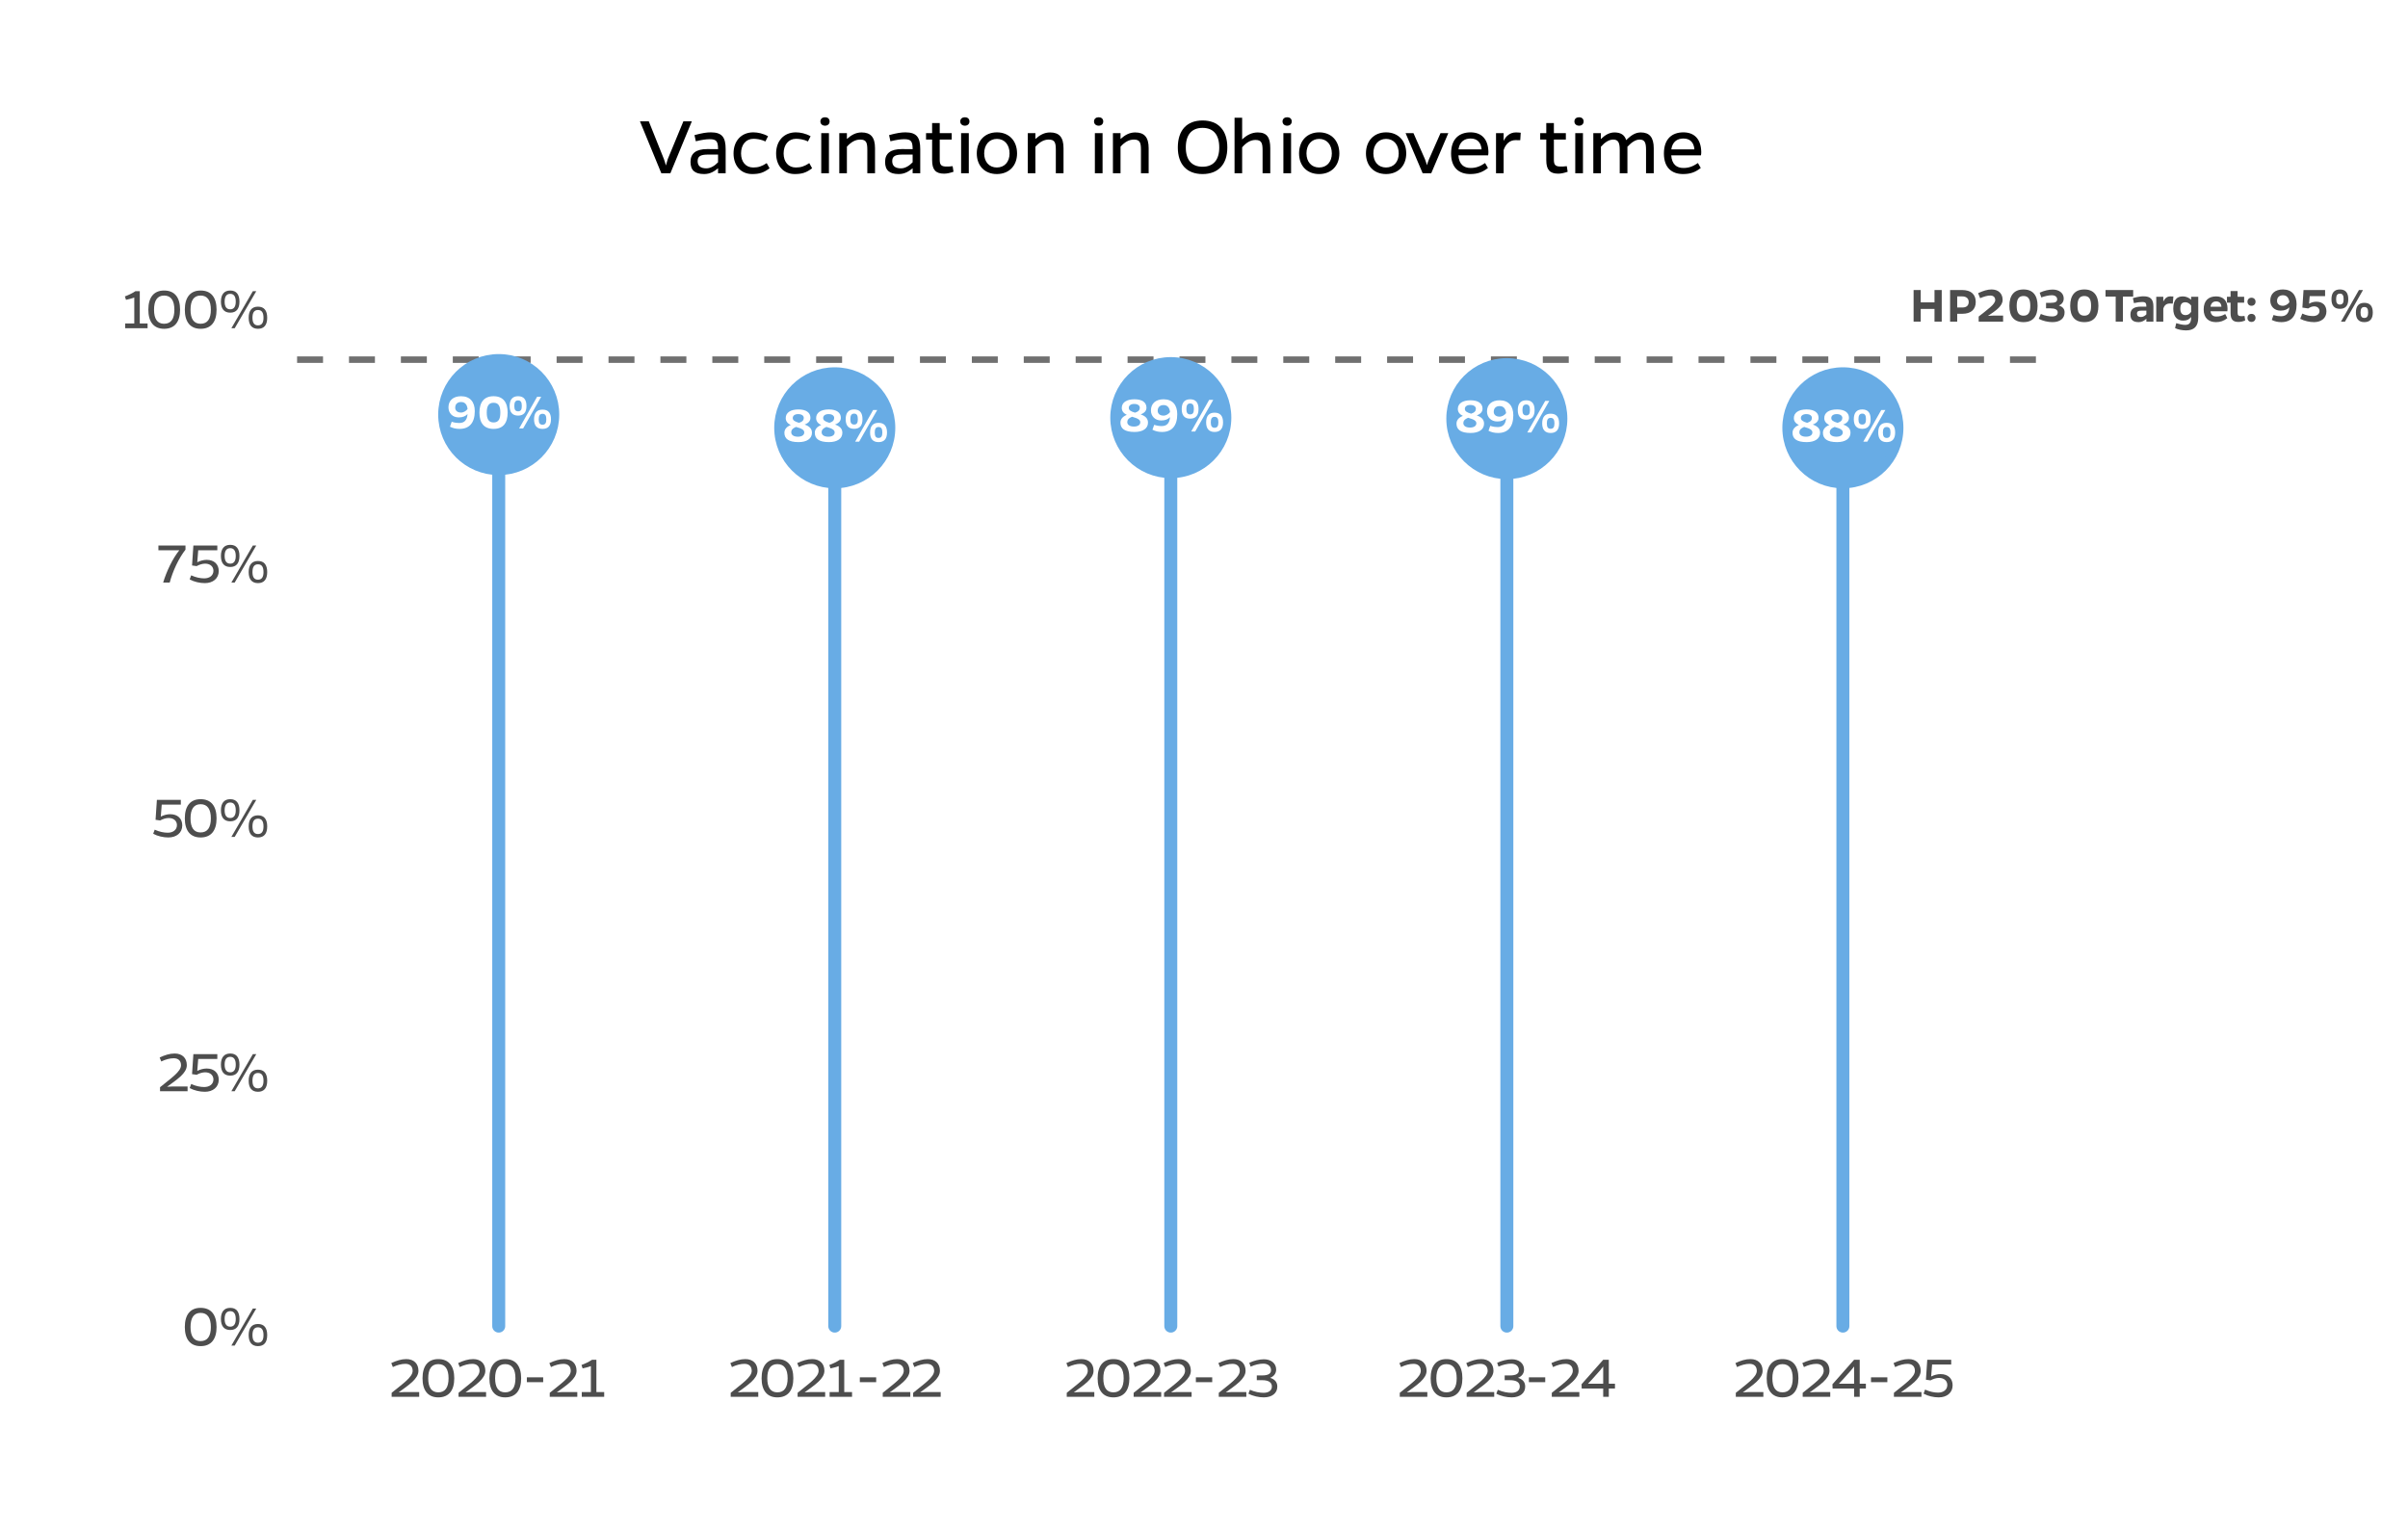
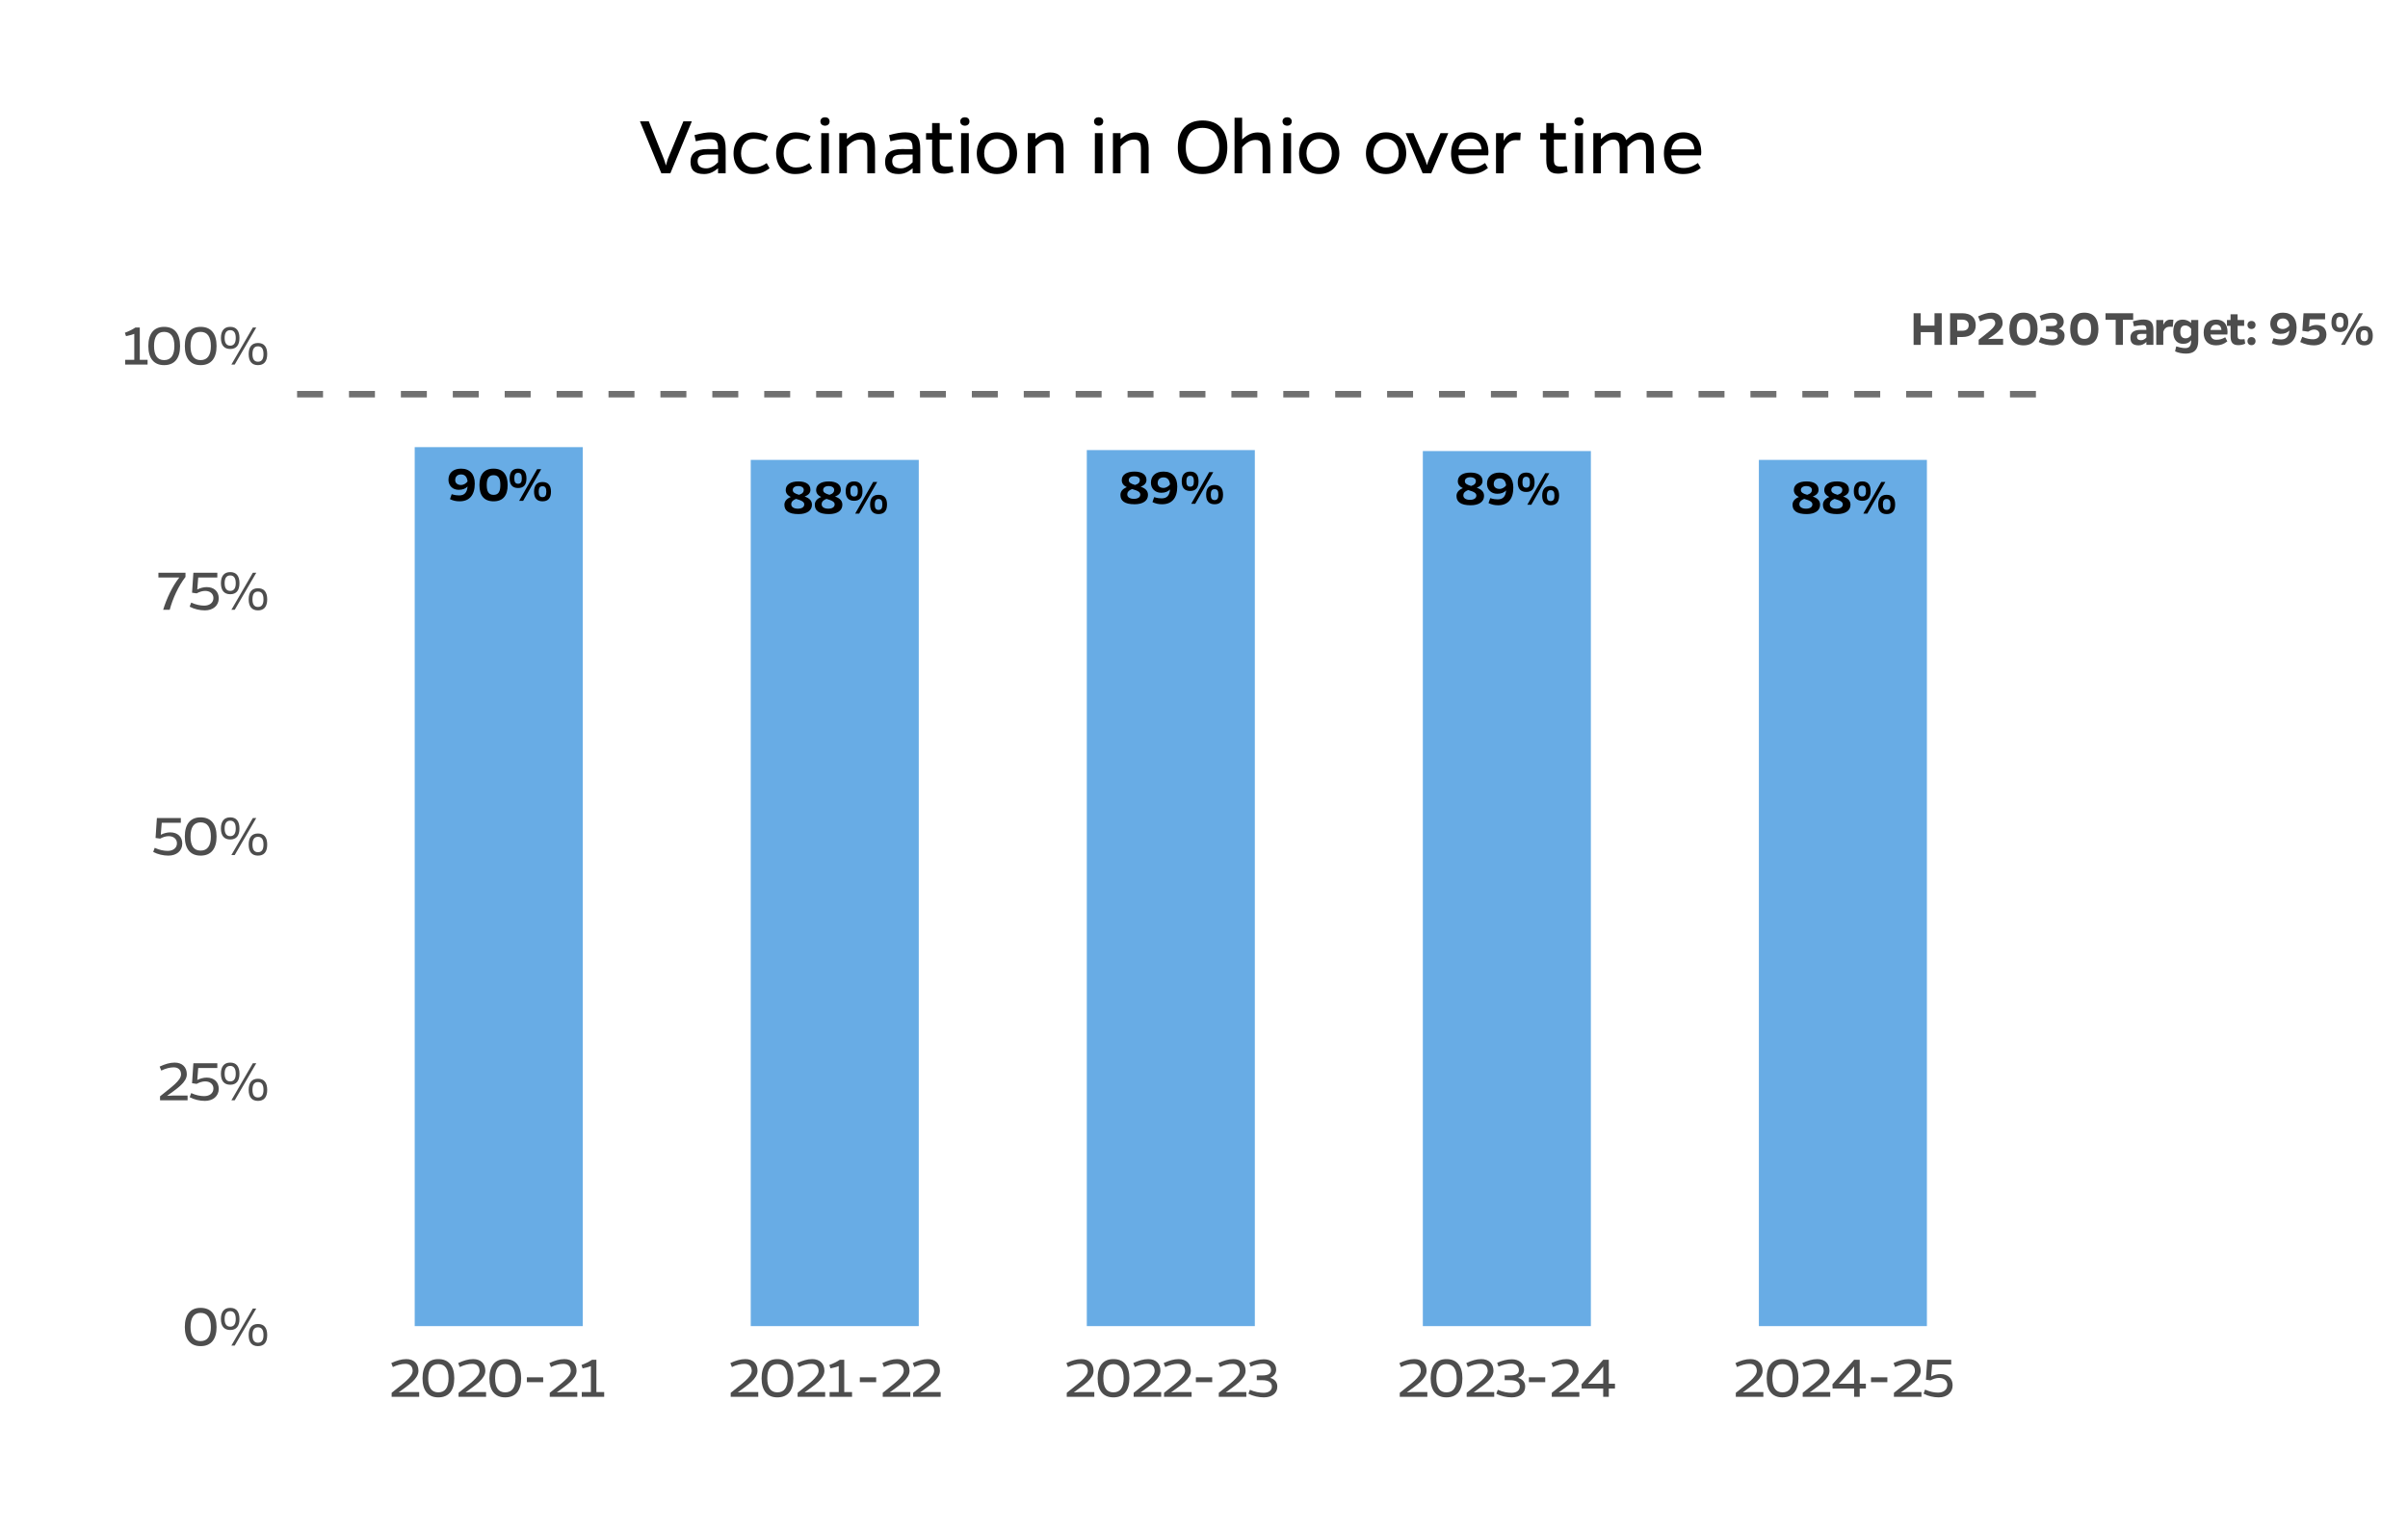
<svg xmlns="http://www.w3.org/2000/svg" xmlns:xlink="http://www.w3.org/1999/xlink" width="396" height="252" viewBox="0 0 396 252">
  <defs>
    <g>
      <g id="glyph-0-0">
        <path d="M 5.641 0 L 5.641 -5.203 L 0.812 -5.203 L 0.812 0 Z M 1.156 -4.859 L 5.297 -4.859 L 5.297 -0.344 L 1.156 -0.344 Z M 2.953 -2.016 L 3.234 -2.016 L 3.234 -2.375 C 3.75 -2.453 4.156 -2.734 4.156 -3.219 C 4.156 -3.703 3.797 -4 3.281 -4 C 3 -4 2.625 -3.906 2.281 -3.766 L 2.375 -3.531 C 2.672 -3.641 3.031 -3.719 3.281 -3.719 C 3.625 -3.719 3.844 -3.516 3.844 -3.219 C 3.844 -2.859 3.547 -2.641 2.906 -2.578 Z M 3.094 -1.531 C 2.953 -1.531 2.891 -1.453 2.891 -1.344 C 2.891 -1.219 2.953 -1.141 3.094 -1.141 C 3.203 -1.141 3.281 -1.219 3.281 -1.344 C 3.281 -1.453 3.203 -1.531 3.094 -1.531 Z M 3.094 -1.531 " />
      </g>
      <g id="glyph-0-1">
        <path d="M 0.484 -0.281 C 1 -0.031 1.469 0.078 2.062 0.078 C 3.656 0.078 4.562 -0.906 4.562 -2.844 C 4.562 -4.344 3.797 -5.297 2.312 -5.297 C 1.016 -5.297 0.234 -4.594 0.234 -3.469 C 0.234 -2.516 0.906 -1.812 1.922 -1.812 C 2.609 -1.812 3.031 -2.016 3.375 -2.359 C 3.297 -1.391 2.875 -0.891 2 -0.891 C 1.656 -0.891 1.328 -0.922 0.766 -1.094 Z M 2.297 -2.609 C 1.719 -2.609 1.344 -2.922 1.344 -3.406 C 1.344 -4.016 1.734 -4.344 2.312 -4.344 C 2.938 -4.344 3.297 -3.938 3.375 -3.188 C 3.141 -2.875 2.734 -2.609 2.297 -2.609 Z M 2.297 -2.609 " />
      </g>
      <g id="glyph-0-2">
        <path d="M 2.656 -5.297 C 1.094 -5.297 0.328 -4.312 0.328 -2.594 C 0.328 -0.875 1.094 0.078 2.656 0.078 C 4.203 0.078 4.969 -0.875 4.969 -2.594 C 4.969 -4.312 4.203 -5.297 2.656 -5.297 Z M 2.656 -0.984 C 1.844 -0.984 1.531 -1.547 1.531 -2.594 C 1.531 -3.672 1.844 -4.219 2.656 -4.219 C 3.469 -4.219 3.766 -3.672 3.766 -2.594 C 3.766 -1.547 3.469 -0.984 2.656 -0.984 Z M 2.656 -0.984 " />
      </g>
      <g id="glyph-0-3">
        <path d="M 1.688 -5.297 C 0.766 -5.297 0.297 -4.75 0.297 -3.688 C 0.297 -2.641 0.766 -2.109 1.688 -2.109 C 2.609 -2.109 3.062 -2.641 3.062 -3.688 C 3.062 -4.75 2.609 -5.297 1.688 -5.297 Z M 5.484 -5.203 L 4.812 -5.203 L 1.859 0 L 2.516 0 Z M 1.688 -2.812 C 1.234 -2.812 1.062 -3.109 1.062 -3.688 C 1.062 -4.297 1.234 -4.609 1.688 -4.609 C 2.141 -4.609 2.297 -4.297 2.297 -3.688 C 2.297 -3.109 2.141 -2.812 1.688 -2.812 Z M 5.703 -3.094 C 4.781 -3.094 4.312 -2.562 4.312 -1.5 C 4.312 -0.453 4.781 0.078 5.703 0.078 C 6.625 0.078 7.094 -0.453 7.094 -1.5 C 7.094 -2.562 6.625 -3.094 5.703 -3.094 Z M 5.703 -0.609 C 5.25 -0.609 5.078 -0.906 5.078 -1.5 C 5.078 -2.109 5.25 -2.406 5.703 -2.406 C 6.156 -2.406 6.328 -2.109 6.328 -1.5 C 6.328 -0.906 6.156 -0.609 5.703 -0.609 Z M 5.703 -0.609 " />
      </g>
      <g id="glyph-0-4">
        <path d="M 3.547 -2.812 C 4.203 -3.062 4.5 -3.422 4.5 -3.922 C 4.5 -4.766 3.812 -5.297 2.531 -5.297 C 1.219 -5.297 0.438 -4.766 0.438 -3.875 C 0.438 -3.328 0.766 -2.984 1.266 -2.734 C 0.484 -2.422 0.219 -1.938 0.219 -1.453 C 0.219 -0.484 0.906 0.078 2.547 0.078 C 3.891 0.078 4.75 -0.484 4.75 -1.453 C 4.75 -2.125 4.344 -2.531 3.547 -2.812 Z M 2.484 -4.531 C 3.047 -4.531 3.406 -4.281 3.406 -3.906 C 3.406 -3.562 3.219 -3.281 2.625 -3.094 C 1.875 -3.312 1.594 -3.516 1.594 -3.891 C 1.594 -4.281 1.938 -4.531 2.484 -4.531 Z M 2.438 -0.812 C 1.781 -0.812 1.344 -1.078 1.344 -1.547 C 1.344 -1.859 1.5 -2.172 2.141 -2.422 C 3.141 -2.141 3.484 -1.906 3.484 -1.516 C 3.484 -1.078 3.078 -0.812 2.438 -0.812 Z M 2.438 -0.812 " />
      </g>
      <g id="glyph-0-5">
        <path d="M 5.203 0 L 5.203 -5.203 L 4.016 -5.203 L 4.016 -3.172 L 1.75 -3.172 L 1.75 -5.203 L 0.578 -5.203 L 0.578 0 L 1.75 0 L 1.75 -2.094 L 4.016 -2.094 L 4.016 0 Z M 5.203 0 " />
      </g>
      <g id="glyph-0-6">
        <path d="M 0.578 -5.203 L 0.578 0 L 1.75 0 L 1.75 -1.297 L 2.609 -1.297 C 4 -1.297 4.797 -2 4.797 -3.234 C 4.797 -4.5 4 -5.203 2.562 -5.203 Z M 1.75 -2.328 L 1.75 -4.156 L 2.547 -4.156 C 3.234 -4.156 3.641 -3.828 3.641 -3.234 C 3.641 -2.656 3.266 -2.328 2.609 -2.328 Z M 1.75 -2.328 " />
      </g>
      <g id="glyph-0-7">
        <path d="M 4.297 0 L 4.297 -1 L 2.734 -1 C 2.469 -1 2.141 -0.969 1.812 -0.953 C 3.125 -1.828 4.219 -2.562 4.219 -3.578 C 4.219 -4.609 3.531 -5.297 2.406 -5.297 C 1.703 -5.297 1.047 -5.078 0.188 -4.688 L 0.516 -3.859 C 1.141 -4.125 1.703 -4.297 2.203 -4.297 C 2.688 -4.297 3 -4.031 3 -3.547 C 3 -2.859 1.75 -2.016 0.281 -0.844 L 0.281 0 Z M 4.297 0 " />
      </g>
      <g id="glyph-0-8">
        <path d="M 0.578 -3.984 C 1.172 -4.203 1.828 -4.344 2.297 -4.344 C 2.844 -4.344 3.188 -4.094 3.188 -3.656 C 3.188 -3.25 2.844 -3.094 2.094 -3.094 L 1.359 -3.094 L 1.359 -2.188 L 2.094 -2.188 C 2.859 -2.188 3.281 -1.969 3.281 -1.516 C 3.281 -1.094 2.938 -0.859 2.359 -0.859 C 1.891 -0.859 1.203 -0.953 0.5 -1.266 L 0.156 -0.469 C 0.875 -0.094 1.703 0.078 2.422 0.078 C 3.641 0.078 4.406 -0.516 4.406 -1.5 C 4.422 -2.094 4.094 -2.438 3.469 -2.672 C 3.922 -2.828 4.266 -3.234 4.266 -3.812 C 4.266 -4.688 3.516 -5.281 2.453 -5.281 C 1.797 -5.281 1.062 -5.109 0.312 -4.766 Z M 0.578 -3.984 " />
      </g>
      <g id="glyph-0-9">
</g>
      <g id="glyph-0-10">
        <path d="M 4.688 -4.125 L 4.688 -5.203 L 0.141 -5.203 L 0.141 -4.125 L 1.812 -4.125 L 1.812 0 L 3 0 L 3 -4.125 Z M 4.688 -4.125 " />
      </g>
      <g id="glyph-0-11">
        <path d="M 0.812 -3.047 C 1.406 -3.188 1.844 -3.234 2.172 -3.234 C 2.734 -3.234 2.859 -3.047 2.859 -2.469 L 1.969 -2.469 C 0.812 -2.469 0.234 -2.062 0.234 -1.188 C 0.234 -0.25 0.719 0.078 1.609 0.078 C 2.141 0.078 2.531 -0.172 2.859 -0.484 L 2.859 0 L 4.016 0 L 4.016 -2.469 C 4.016 -3.656 3.562 -4.172 2.391 -4.172 C 1.969 -4.172 1.531 -4.109 0.641 -3.875 Z M 2.859 -1.812 L 2.859 -1.203 C 2.625 -0.953 2.328 -0.766 1.969 -0.766 C 1.547 -0.766 1.312 -0.969 1.312 -1.328 C 1.312 -1.734 1.594 -1.812 2.109 -1.812 Z M 2.859 -1.812 " />
      </g>
      <g id="glyph-0-12">
        <path d="M 1.641 -4.094 L 0.484 -4.094 L 0.484 0 L 1.641 0 L 1.641 -2.141 C 1.828 -2.75 2.203 -2.984 2.719 -2.984 C 2.859 -2.984 3 -2.984 3.203 -2.969 L 3.297 -4.141 C 3.062 -4.156 2.922 -4.156 2.781 -4.156 C 2.281 -4.156 1.906 -3.844 1.641 -3.312 Z M 1.641 -4.094 " />
      </g>
      <g id="glyph-0-13">
        <path d="M 4.391 -4.094 L 3.219 -4.094 L 3.219 -3.609 C 2.828 -3.953 2.375 -4.156 1.844 -4.156 C 0.859 -4.156 0.281 -3.562 0.281 -2.125 C 0.281 -0.797 0.953 -0.172 1.891 -0.172 C 2.547 -0.172 2.859 -0.344 3.219 -0.766 L 3.219 -0.688 C 3.219 0.234 2.875 0.531 2.234 0.531 C 1.781 0.531 1.219 0.391 0.766 0.25 L 0.578 1.062 C 1.047 1.297 1.734 1.438 2.375 1.438 C 3.672 1.438 4.391 0.828 4.391 -0.688 Z M 3.219 -1.609 C 2.984 -1.297 2.734 -1.078 2.312 -1.078 C 1.812 -1.078 1.438 -1.344 1.438 -2.125 C 1.438 -2.922 1.734 -3.188 2.266 -3.188 C 2.641 -3.188 2.938 -3 3.219 -2.656 Z M 3.219 -1.609 " />
      </g>
      <g id="glyph-0-14">
        <path d="M 3.828 -1.25 C 3.312 -0.953 2.906 -0.844 2.359 -0.844 C 1.828 -0.844 1.5 -1.094 1.406 -1.703 L 4.172 -1.703 C 4.203 -1.906 4.203 -2.047 4.203 -2.188 C 4.188 -3.484 3.469 -4.156 2.328 -4.156 C 1.094 -4.156 0.281 -3.469 0.281 -2.016 C 0.281 -0.594 1.094 0.078 2.312 0.078 C 3.016 0.078 3.578 -0.109 4.172 -0.578 Z M 1.406 -2.453 C 1.5 -3.062 1.828 -3.328 2.328 -3.328 C 2.844 -3.328 3.156 -3.047 3.203 -2.453 Z M 1.406 -2.453 " />
      </g>
      <g id="glyph-0-15">
        <path d="M 3 -0.938 C 2.75 -0.906 2.625 -0.906 2.438 -0.906 C 2 -0.906 1.859 -1.062 1.859 -1.5 L 1.859 -3.125 L 2.938 -3.125 L 2.938 -4.094 L 1.859 -4.094 L 1.859 -5.031 L 0.703 -5.031 L 0.703 -4.094 L 0.109 -4.094 L 0.109 -3.125 L 0.703 -3.125 L 0.703 -1.438 C 0.703 -0.375 1.078 0.047 2 0.047 C 2.375 0.047 2.797 -0.047 3.109 -0.203 Z M 3 -0.938 " />
      </g>
      <g id="glyph-0-16">
        <path d="M 0.484 -3.281 C 0.484 -2.891 0.75 -2.609 1.141 -2.609 C 1.547 -2.609 1.812 -2.891 1.812 -3.281 C 1.812 -3.656 1.547 -3.938 1.141 -3.938 C 0.75 -3.938 0.484 -3.656 0.484 -3.281 Z M 0.484 -0.625 C 0.484 -0.234 0.75 0.047 1.141 0.047 C 1.547 0.047 1.812 -0.234 1.812 -0.625 C 1.812 -1 1.547 -1.281 1.141 -1.281 C 0.75 -1.281 0.484 -1 0.484 -0.625 Z M 0.484 -0.625 " />
      </g>
      <g id="glyph-0-17">
        <path d="M 1.719 -4.203 L 4.25 -4.203 L 4.25 -5.203 L 0.703 -5.203 L 0.516 -2.312 L 1.469 -2.172 C 1.797 -2.375 2.109 -2.516 2.438 -2.516 C 3 -2.516 3.328 -2.188 3.328 -1.734 C 3.328 -1.234 2.875 -0.922 2.281 -0.922 C 1.797 -0.922 1.203 -1 0.5 -1.328 L 0.156 -0.469 C 0.875 -0.094 1.719 0.078 2.438 0.078 C 3.578 0.078 4.469 -0.547 4.469 -1.688 C 4.469 -2.672 3.844 -3.281 2.812 -3.281 C 2.391 -3.281 1.953 -3.156 1.609 -2.953 Z M 1.719 -4.203 " />
      </g>
      <g id="glyph-1-0">
        <path d="M 6.594 0 L 6.594 -6.094 L 0.938 -6.094 L 0.938 0 Z M 1.344 -5.703 L 6.188 -5.703 L 6.188 -0.406 L 1.344 -0.406 Z M 3.438 -2.359 L 3.766 -2.359 L 3.766 -2.781 C 4.375 -2.875 4.859 -3.203 4.859 -3.781 C 4.859 -4.344 4.438 -4.688 3.812 -4.688 C 3.5 -4.688 3.047 -4.578 2.656 -4.422 L 2.766 -4.125 C 3.125 -4.266 3.547 -4.344 3.812 -4.344 C 4.219 -4.344 4.484 -4.125 4.484 -3.781 C 4.484 -3.344 4.125 -3.094 3.391 -3.016 Z M 3.594 -1.797 C 3.453 -1.797 3.375 -1.703 3.375 -1.562 C 3.375 -1.422 3.453 -1.328 3.594 -1.328 C 3.734 -1.328 3.812 -1.422 3.812 -1.562 C 3.812 -1.703 3.734 -1.797 3.594 -1.797 Z M 3.594 -1.797 " />
      </g>
      <g id="glyph-1-1">
        <path d="M 3.062 -6.203 C 1.359 -6.203 0.469 -5.062 0.469 -3.047 C 0.469 -1.047 1.359 0.094 3.062 0.094 C 4.797 0.094 5.688 -1.047 5.688 -3.047 C 5.688 -5.062 4.797 -6.203 3.062 -6.203 Z M 3.062 -0.734 C 1.938 -0.734 1.406 -1.547 1.406 -3.047 C 1.406 -4.547 1.938 -5.375 3.062 -5.375 C 4.203 -5.375 4.75 -4.547 4.75 -3.047 C 4.75 -1.547 4.203 -0.734 3.062 -0.734 Z M 3.062 -0.734 " />
      </g>
      <g id="glyph-1-2">
        <path d="M 1.938 -6.203 C 0.938 -6.203 0.406 -5.562 0.406 -4.375 C 0.406 -3.188 0.938 -2.562 1.938 -2.562 C 2.938 -2.562 3.453 -3.188 3.453 -4.375 C 3.453 -5.562 2.938 -6.203 1.938 -6.203 Z M 6.219 -6.094 L 5.656 -6.094 L 2.125 0 L 2.672 0 Z M 1.938 -3.109 C 1.312 -3.109 1.016 -3.562 1.016 -4.375 C 1.016 -5.203 1.312 -5.656 1.938 -5.656 C 2.547 -5.656 2.844 -5.203 2.844 -4.375 C 2.844 -3.562 2.547 -3.109 1.938 -3.109 Z M 6.5 -3.547 C 5.5 -3.547 4.969 -2.922 4.969 -1.719 C 4.969 -0.531 5.5 0.094 6.5 0.094 C 7.5 0.094 8.016 -0.531 8.016 -1.719 C 8.016 -2.922 7.5 -3.547 6.5 -3.547 Z M 6.5 -0.469 C 5.875 -0.469 5.594 -0.906 5.594 -1.719 C 5.594 -2.562 5.875 -3 6.5 -3 C 7.125 -3 7.406 -2.562 7.406 -1.719 C 7.406 -0.906 7.125 -0.469 6.5 -0.469 Z M 6.5 -0.469 " />
      </g>
      <g id="glyph-1-3">
        <path d="M 4.922 0 L 4.922 -0.781 L 2.5 -0.781 C 2.234 -0.781 1.891 -0.766 1.547 -0.734 C 3.25 -1.969 4.797 -2.969 4.797 -4.281 C 4.797 -5.453 4.047 -6.203 2.797 -6.203 C 1.984 -6.203 1.203 -5.953 0.328 -5.547 L 0.594 -4.891 C 1.297 -5.234 2.016 -5.422 2.641 -5.422 C 3.406 -5.422 3.844 -5 3.844 -4.266 C 3.844 -3.219 2.156 -2.109 0.391 -0.656 L 0.391 0 Z M 4.922 0 " />
      </g>
      <g id="glyph-1-4">
        <path d="M 1.672 -5.312 L 4.812 -5.312 L 4.812 -6.094 L 0.875 -6.094 L 0.656 -2.812 L 1.406 -2.703 C 1.875 -2.953 2.359 -3.109 2.812 -3.109 C 3.641 -3.109 4.172 -2.625 4.172 -1.938 C 4.172 -1.172 3.547 -0.688 2.656 -0.688 C 2.047 -0.688 1.297 -0.828 0.516 -1.188 L 0.266 -0.516 C 1.016 -0.109 1.953 0.094 2.766 0.094 C 4.078 0.094 5.047 -0.656 5.047 -1.891 C 5.047 -3.016 4.281 -3.734 3.062 -3.734 C 2.562 -3.734 2.016 -3.594 1.516 -3.344 Z M 1.672 -5.312 " />
      </g>
      <g id="glyph-1-5">
        <path d="M 4.578 -6.094 L 0.125 -6.094 L 0.125 -5.312 L 3.562 -5.312 C 2.438 -3.922 1.453 -1.812 0.906 0 L 1.984 0 C 2.469 -1.844 3.453 -3.984 4.578 -5.406 Z M 4.578 -6.094 " />
      </g>
      <g id="glyph-1-6">
        <path d="M 4.344 0 L 4.344 -0.781 L 3.062 -0.781 L 3.062 -6.094 L 2.344 -6.094 C 1.812 -5.734 1.172 -5.438 0.609 -5.234 L 0.797 -4.672 C 1.219 -4.75 1.703 -4.891 2.156 -5.047 L 2.156 -0.781 L 0.656 -0.781 L 0.656 0 Z M 4.344 0 " />
      </g>
      <g id="glyph-1-7">
        <path d="M 3.312 -3.203 L 0.625 -3.203 L 0.625 -2.406 L 3.312 -2.406 Z M 3.312 -3.203 " />
      </g>
      <g id="glyph-1-8">
        <path d="M 0.625 -4.969 C 1.312 -5.266 2.094 -5.453 2.703 -5.453 C 3.484 -5.453 3.984 -5.031 3.984 -4.375 C 3.984 -3.781 3.484 -3.516 2.516 -3.516 L 1.641 -3.516 L 1.641 -2.734 L 2.516 -2.734 C 3.531 -2.734 4.125 -2.406 4.125 -1.688 C 4.125 -1.047 3.594 -0.656 2.766 -0.656 C 2.141 -0.656 1.297 -0.797 0.516 -1.156 L 0.266 -0.516 C 1.016 -0.109 1.984 0.094 2.797 0.094 C 4.141 0.094 5.016 -0.594 5.016 -1.672 C 5.016 -2.438 4.594 -2.875 3.828 -3.125 C 4.406 -3.328 4.828 -3.812 4.828 -4.484 C 4.828 -5.5 4 -6.172 2.812 -6.172 C 2.062 -6.172 1.188 -5.953 0.406 -5.594 Z M 0.625 -4.969 " />
      </g>
      <g id="glyph-1-9">
        <path d="M 4.766 0 L 4.766 -1.359 L 5.781 -1.359 L 5.781 -2.156 L 4.766 -2.156 L 4.766 -6.094 L 3.844 -6.094 L 0.281 -2.062 L 0.312 -1.359 L 3.844 -1.359 L 3.844 0 Z M 3.844 -2.156 L 1.344 -2.156 C 1.484 -2.281 1.703 -2.516 1.938 -2.781 L 3.344 -4.359 C 3.516 -4.562 3.703 -4.797 3.844 -4.984 Z M 3.844 -2.156 " />
      </g>
      <g id="glyph-2-0">
        <path d="M 9.219 0 L 9.219 -8.547 L 1.312 -8.547 L 1.312 0 Z M 1.875 -7.984 L 8.672 -7.984 L 8.672 -0.562 L 1.875 -0.562 Z M 4.812 -3.297 L 5.281 -3.297 L 5.281 -3.891 C 6.125 -4.016 6.797 -4.5 6.797 -5.297 C 6.797 -6.078 6.203 -6.547 5.344 -6.547 C 4.906 -6.547 4.266 -6.406 3.703 -6.188 L 3.859 -5.781 C 4.375 -5.969 4.953 -6.094 5.344 -6.094 C 5.906 -6.094 6.266 -5.766 6.266 -5.297 C 6.266 -4.688 5.781 -4.344 4.75 -4.234 Z M 5.047 -2.5 C 4.828 -2.5 4.719 -2.375 4.719 -2.203 C 4.719 -1.984 4.828 -1.859 5.047 -1.859 C 5.219 -1.859 5.344 -1.984 5.344 -2.203 C 5.344 -2.375 5.219 -2.5 5.047 -2.5 Z M 5.047 -2.5 " />
      </g>
      <g id="glyph-2-1">
        <path d="M 5.203 0 L 8.734 -8.547 L 7.344 -8.547 L 4.781 -2.344 C 4.672 -2 4.562 -1.641 4.469 -1.281 C 4.375 -1.641 4.266 -2 4.141 -2.344 L 1.656 -8.547 L 0.203 -8.547 L 3.719 0 Z M 5.203 0 " />
      </g>
      <g id="glyph-2-2">
        <path d="M 1.391 -5.266 C 2.359 -5.5 3.078 -5.609 3.656 -5.609 C 4.781 -5.609 5.047 -5.266 5.047 -3.969 C 4.422 -3.984 4.047 -3.984 3.281 -3.984 C 1.422 -3.984 0.516 -3.281 0.516 -1.875 C 0.516 -0.453 1.281 0.125 2.766 0.125 C 3.781 0.125 4.453 -0.344 5.047 -0.828 L 5.047 0 L 6.297 0 L 6.297 -3.969 C 6.297 -5.906 5.719 -6.734 3.859 -6.734 C 3.156 -6.734 2.453 -6.625 1.172 -6.281 Z M 5.047 -3.078 L 5.047 -1.812 C 4.531 -1.266 3.844 -0.812 3.125 -0.812 C 2.172 -0.812 1.688 -1.219 1.688 -2 C 1.688 -2.859 2.25 -3.078 3.438 -3.078 Z M 5.047 -3.078 " />
      </g>
      <g id="glyph-2-3">
        <path d="M 6.047 -1.672 C 5.219 -1.125 4.641 -0.953 3.828 -0.953 C 2.625 -0.953 1.828 -1.859 1.828 -3.266 C 1.828 -4.703 2.641 -5.672 3.859 -5.672 C 4.344 -5.672 5.109 -5.594 5.828 -5.234 L 6.266 -6.094 C 5.469 -6.547 4.578 -6.734 3.844 -6.734 C 1.891 -6.734 0.594 -5.344 0.594 -3.266 C 0.594 -1.234 1.812 0.125 3.656 0.125 C 4.844 0.125 5.547 -0.094 6.516 -0.828 Z M 6.047 -1.672 " />
      </g>
      <g id="glyph-2-4">
        <path d="M 0.875 -8.531 C 0.875 -8.078 1.234 -7.828 1.641 -7.828 C 2.047 -7.828 2.391 -8.078 2.391 -8.531 C 2.391 -8.984 2.047 -9.219 1.641 -9.219 C 1.234 -9.219 0.875 -8.984 0.875 -8.531 Z M 2.281 0 L 2.281 -6.609 L 1.016 -6.609 L 1.016 0 Z M 2.281 0 " />
      </g>
      <g id="glyph-2-5">
        <path d="M 2.234 -6.609 L 0.984 -6.609 L 0.984 0 L 2.234 0 L 2.234 -4.375 C 2.891 -5.109 3.609 -5.547 4.422 -5.547 C 5.438 -5.547 5.594 -5.031 5.594 -3.828 L 5.594 0 L 6.859 0 L 6.859 -4.125 C 6.859 -5.922 6.156 -6.719 4.656 -6.719 C 3.688 -6.719 2.969 -6.297 2.234 -5.641 Z M 2.234 -6.609 " />
      </g>
      <g id="glyph-2-6">
        <path d="M 4.625 -1.172 C 4.125 -1.109 3.906 -1.109 3.641 -1.109 C 2.844 -1.109 2.5 -1.297 2.5 -2.203 L 2.5 -5.547 L 4.469 -5.547 L 4.469 -6.609 L 2.5 -6.609 L 2.5 -8.266 L 1.25 -8.266 L 1.25 -6.609 L 0.25 -6.609 L 0.25 -5.547 L 1.25 -5.547 L 1.25 -2.156 C 1.25 -0.609 1.812 0.062 3.219 0.062 C 3.672 0.062 4.172 -0.047 4.766 -0.25 Z M 4.625 -1.172 " />
      </g>
      <g id="glyph-2-7">
        <path d="M 3.906 -6.734 C 1.922 -6.734 0.594 -5.344 0.594 -3.266 C 0.594 -1.234 1.906 0.125 3.891 0.125 C 5.891 0.125 7.219 -1.234 7.219 -3.266 C 7.219 -5.344 5.891 -6.734 3.906 -6.734 Z M 3.891 -0.953 C 2.641 -0.953 1.812 -1.875 1.812 -3.266 C 1.812 -4.703 2.656 -5.656 3.906 -5.656 C 5.156 -5.656 5.984 -4.703 5.984 -3.266 C 5.984 -1.875 5.156 -0.953 3.891 -0.953 Z M 3.891 -0.953 " />
      </g>
      <g id="glyph-2-8">
</g>
      <g id="glyph-2-9">
        <path d="M 4.719 -8.688 C 2.156 -8.688 0.656 -7.094 0.656 -4.25 C 0.656 -1.453 2.156 0.125 4.719 0.125 C 7.297 0.125 8.797 -1.453 8.797 -4.25 C 8.797 -7.094 7.297 -8.688 4.719 -8.688 Z M 4.719 -1.078 C 2.969 -1.078 1.969 -2.172 1.969 -4.25 C 1.969 -6.375 2.969 -7.469 4.719 -7.469 C 6.484 -7.469 7.469 -6.375 7.469 -4.25 C 7.469 -2.172 6.484 -1.078 4.719 -1.078 Z M 4.719 -1.078 " />
      </g>
      <g id="glyph-2-10">
        <path d="M 2.234 -9.141 L 0.984 -9.141 L 0.984 0 L 2.234 0 L 2.234 -4.266 C 2.891 -5.031 3.609 -5.484 4.422 -5.484 C 5.438 -5.484 5.594 -4.953 5.594 -3.75 L 5.594 0 L 6.859 0 L 6.859 -4.125 C 6.859 -5.922 6.297 -6.719 4.797 -6.719 C 3.812 -6.719 2.984 -6.281 2.234 -5.562 Z M 2.234 -9.141 " />
      </g>
      <g id="glyph-2-11">
        <path d="M 4.328 0 L 7.141 -6.609 L 5.859 -6.609 L 3.984 -2.359 C 3.844 -2.031 3.719 -1.672 3.625 -1.328 C 3.516 -1.672 3.422 -2.031 3.281 -2.359 L 1.406 -6.609 L 0.109 -6.609 L 2.922 0 Z M 4.328 0 " />
      </g>
      <g id="glyph-2-12">
        <path d="M 6.188 -1.688 C 5.344 -1.109 4.672 -0.875 3.797 -0.875 C 2.703 -0.875 1.906 -1.453 1.797 -2.953 L 6.688 -2.953 C 6.734 -3.203 6.734 -3.344 6.734 -3.531 C 6.688 -5.594 5.625 -6.734 3.797 -6.734 C 1.953 -6.734 0.594 -5.688 0.594 -3.25 C 0.594 -0.875 1.938 0.125 3.734 0.125 C 4.922 0.125 5.734 -0.156 6.656 -0.875 Z M 1.812 -3.938 C 2 -5.203 2.797 -5.719 3.797 -5.719 C 4.875 -5.719 5.516 -5.094 5.609 -3.938 Z M 1.812 -3.938 " />
      </g>
      <g id="glyph-2-13">
        <path d="M 2.234 -6.609 L 0.984 -6.609 L 0.984 0 L 2.234 0 L 2.234 -3.812 C 2.578 -4.859 3.281 -5.453 4.172 -5.453 C 4.406 -5.453 4.641 -5.453 4.969 -5.438 L 5.047 -6.672 C 4.672 -6.719 4.453 -6.719 4.219 -6.719 C 3.328 -6.719 2.594 -6.141 2.234 -5.312 Z M 2.234 -6.609 " />
      </g>
      <g id="glyph-2-14">
        <path d="M 2.234 -6.609 L 0.984 -6.609 L 0.984 0 L 2.234 0 L 2.234 -4.375 C 2.891 -5.109 3.578 -5.547 4.25 -5.547 C 5.109 -5.547 5.328 -5 5.328 -3.828 L 5.328 0 L 6.594 0 L 6.594 -4.375 C 7.344 -5.172 8 -5.547 8.609 -5.547 C 9.469 -5.547 9.656 -5 9.656 -3.828 L 9.656 0 L 10.922 0 L 10.922 -4.125 C 10.922 -5.906 10.219 -6.719 8.812 -6.719 C 7.984 -6.719 7.297 -6.359 6.391 -5.453 C 6.125 -6.344 5.453 -6.719 4.469 -6.719 C 3.594 -6.719 2.906 -6.281 2.219 -5.625 Z M 2.234 -6.609 " />
      </g>
    </g>
  </defs>
  <rect x="-39.6" y="-25.2" width="475.2" height="302.4" fill="rgb(100%, 100%, 100%)" fill-opacity="1" />
-   <path fill="none" stroke-width="1.067" stroke-linecap="butt" stroke-linejoin="round" stroke="rgb(30.196%, 30.196%, 30.196%)" stroke-opacity="0.8" stroke-dasharray="4.268 4.268" stroke-miterlimit="10" d="M 48.855 59.16 L 336.223 59.16 " />
-   <path fill="none" stroke-width="2.134" stroke-linecap="round" stroke-linejoin="round" stroke="rgb(40.784%, 67.451%, 89.804%)" stroke-opacity="1" stroke-miterlimit="10" d="M 82.016 218.145 L 82.016 68.195 " />
-   <path fill="none" stroke-width="2.134" stroke-linecap="round" stroke-linejoin="round" stroke="rgb(40.784%, 67.451%, 89.804%)" stroke-opacity="1" stroke-miterlimit="10" d="M 137.277 218.145 L 137.277 70.371 " />
-   <path fill="none" stroke-width="2.134" stroke-linecap="round" stroke-linejoin="round" stroke="rgb(40.784%, 67.451%, 89.804%)" stroke-opacity="1" stroke-miterlimit="10" d="M 192.539 218.145 L 192.539 68.699 " />
-   <path fill="none" stroke-width="2.134" stroke-linecap="round" stroke-linejoin="round" stroke="rgb(40.784%, 67.451%, 89.804%)" stroke-opacity="1" stroke-miterlimit="10" d="M 247.805 218.145 L 247.805 68.867 " />
-   <path fill="none" stroke-width="2.134" stroke-linecap="round" stroke-linejoin="round" stroke="rgb(40.784%, 67.451%, 89.804%)" stroke-opacity="1" stroke-miterlimit="10" d="M 303.066 218.145 L 303.066 70.371 " />
-   <path fill-rule="nonzero" fill="rgb(40.784%, 67.451%, 89.804%)" fill-opacity="1" stroke-width="1.417" stroke-linecap="round" stroke-linejoin="round" stroke="rgb(40.784%, 67.451%, 89.804%)" stroke-opacity="1" stroke-miterlimit="10" d="M 91.258 68.195 C 91.258 73.305 87.121 77.441 82.016 77.441 C 76.91 77.441 72.77 73.305 72.77 68.195 C 72.77 63.09 76.91 58.953 82.016 58.953 C 87.121 58.953 91.258 63.09 91.258 68.195 " />
-   <path fill-rule="nonzero" fill="rgb(40.784%, 67.451%, 89.804%)" fill-opacity="1" stroke-width="1.417" stroke-linecap="round" stroke-linejoin="round" stroke="rgb(40.784%, 67.451%, 89.804%)" stroke-opacity="1" stroke-miterlimit="10" d="M 146.523 70.371 C 146.523 75.477 142.383 79.617 137.277 79.617 C 132.172 79.617 128.031 75.477 128.031 70.371 C 128.031 65.266 132.172 61.129 137.277 61.129 C 142.383 61.129 146.523 65.266 146.523 70.371 " />
-   <path fill-rule="nonzero" fill="rgb(40.784%, 67.451%, 89.804%)" fill-opacity="1" stroke-width="1.417" stroke-linecap="round" stroke-linejoin="round" stroke="rgb(40.784%, 67.451%, 89.804%)" stroke-opacity="1" stroke-miterlimit="10" d="M 201.785 68.699 C 201.785 73.805 197.645 77.945 192.539 77.945 C 187.434 77.945 183.297 73.805 183.297 68.699 C 183.297 63.594 187.434 59.453 192.539 59.453 C 197.645 59.453 201.785 63.594 201.785 68.699 " />
-   <path fill-rule="nonzero" fill="rgb(40.784%, 67.451%, 89.804%)" fill-opacity="1" stroke-width="1.417" stroke-linecap="round" stroke-linejoin="round" stroke="rgb(40.784%, 67.451%, 89.804%)" stroke-opacity="1" stroke-miterlimit="10" d="M 257.047 68.867 C 257.047 73.973 252.91 78.109 247.805 78.109 C 242.699 78.109 238.559 73.973 238.559 68.867 C 238.559 63.762 242.699 59.621 247.805 59.621 C 252.91 59.621 257.047 63.762 257.047 68.867 " />
-   <path fill-rule="nonzero" fill="rgb(40.784%, 67.451%, 89.804%)" fill-opacity="1" stroke-width="1.417" stroke-linecap="round" stroke-linejoin="round" stroke="rgb(40.784%, 67.451%, 89.804%)" stroke-opacity="1" stroke-miterlimit="10" d="M 312.312 70.371 C 312.312 75.477 308.172 79.617 303.066 79.617 C 297.961 79.617 293.82 75.477 293.82 70.371 C 293.82 65.266 297.961 61.129 303.066 61.129 C 308.172 61.129 312.312 65.266 312.312 70.371 " />
-   <g fill="rgb(100%, 100%, 100%)" fill-opacity="1">
-     <use xlink:href="#glyph-0-1" x="73.516" y="70.475" />
-     <use xlink:href="#glyph-0-2" x="78.516" y="70.475" />
-     <use xlink:href="#glyph-0-3" x="83.516" y="70.475" />
-   </g>
-   <g fill="rgb(100%, 100%, 100%)" fill-opacity="1">
-     <use xlink:href="#glyph-0-4" x="128.777" y="72.65" />
-     <use xlink:href="#glyph-0-4" x="133.777" y="72.65" />
-     <use xlink:href="#glyph-0-3" x="138.777" y="72.65" />
-   </g>
-   <g fill="rgb(100%, 100%, 100%)" fill-opacity="1">
-     <use xlink:href="#glyph-0-4" x="184.039" y="70.979" />
-     <use xlink:href="#glyph-0-1" x="189.039" y="70.979" />
-     <use xlink:href="#glyph-0-3" x="194.039" y="70.979" />
-   </g>
-   <g fill="rgb(100%, 100%, 100%)" fill-opacity="1">
-     <use xlink:href="#glyph-0-4" x="239.305" y="71.146" />
-     <use xlink:href="#glyph-0-1" x="244.305" y="71.146" />
-     <use xlink:href="#glyph-0-3" x="249.305" y="71.146" />
-   </g>
-   <g fill="rgb(100%, 100%, 100%)" fill-opacity="1">
-     <use xlink:href="#glyph-0-4" x="294.566" y="72.65" />
-     <use xlink:href="#glyph-0-4" x="299.566" y="72.65" />
-     <use xlink:href="#glyph-0-3" x="304.566" y="72.65" />
-   </g>
-   <g fill="rgb(30.196%, 30.196%, 30.196%)" fill-opacity="1">
-     <use xlink:href="#glyph-0-5" x="314.117" y="52.912" />
-     <use xlink:href="#glyph-0-6" x="320.117" y="52.912" />
-     <use xlink:href="#glyph-0-7" x="325.117" y="52.912" />
-     <use xlink:href="#glyph-0-2" x="330.117" y="52.912" />
-     <use xlink:href="#glyph-0-8" x="335.117" y="52.912" />
-     <use xlink:href="#glyph-0-2" x="340.117" y="52.912" />
-     <use xlink:href="#glyph-0-9" x="345.117" y="52.912" />
-     <use xlink:href="#glyph-0-10" x="346.117" y="52.912" />
-     <use xlink:href="#glyph-0-11" x="350.117" y="52.912" />
-     <use xlink:href="#glyph-0-12" x="354.117" y="52.912" />
-     <use xlink:href="#glyph-0-13" x="357.117" y="52.912" />
-     <use xlink:href="#glyph-0-14" x="362.117" y="52.912" />
-     <use xlink:href="#glyph-0-15" x="366.117" y="52.912" />
-     <use xlink:href="#glyph-0-16" x="369.117" y="52.912" />
-     <use xlink:href="#glyph-0-9" x="371.117" y="52.912" />
-     <use xlink:href="#glyph-0-1" x="373.117" y="52.912" />
-     <use xlink:href="#glyph-0-17" x="378.117" y="52.912" />
-     <use xlink:href="#glyph-0-3" x="383.117" y="52.912" />
+   <path fill="none" stroke-width="1.067" stroke-linecap="butt" stroke-linejoin="round" stroke="rgb(30.196%, 30.196%, 30.196%)" stroke-opacity="0.8" stroke-dasharray="4.268 4.268" stroke-miterlimit="10" d="M 48.855 64.84 L 336.223 64.84 " />
+   <path fill-rule="nonzero" fill="rgb(40.784%, 67.451%, 89.804%)" fill-opacity="1" d="M 68.199 218.145 L 95.832 218.145 L 95.832 73.555 L 68.199 73.555 Z M 68.199 218.145 " />
+   <path fill-rule="nonzero" fill="rgb(40.784%, 67.451%, 89.804%)" fill-opacity="1" d="M 123.461 218.145 L 151.094 218.145 L 151.094 75.652 L 123.461 75.652 Z M 123.461 218.145 " />
+   <path fill-rule="nonzero" fill="rgb(40.784%, 67.451%, 89.804%)" fill-opacity="1" d="M 178.727 218.145 L 206.359 218.145 L 206.359 74.039 L 178.727 74.039 Z M 178.727 218.145 " />
+   <path fill-rule="nonzero" fill="rgb(40.784%, 67.451%, 89.804%)" fill-opacity="1" d="M 233.988 218.145 L 261.621 218.145 L 261.621 74.199 L 233.988 74.199 Z M 233.988 218.145 " />
+   <path fill-rule="nonzero" fill="rgb(40.784%, 67.451%, 89.804%)" fill-opacity="1" d="M 289.25 218.145 L 316.883 218.145 L 316.883 75.652 L 289.25 75.652 Z M 289.25 218.145 " />
+   <g fill="rgb(0%, 0%, 0%)" fill-opacity="1">
+     <use xlink:href="#glyph-0-1" x="73.516" y="82.389" />
+     <use xlink:href="#glyph-0-2" x="78.516" y="82.389" />
+     <use xlink:href="#glyph-0-3" x="83.516" y="82.389" />
+   </g>
+   <g fill="rgb(0%, 0%, 0%)" fill-opacity="1">
+     <use xlink:href="#glyph-0-4" x="128.777" y="84.49" />
+     <use xlink:href="#glyph-0-4" x="133.777" y="84.49" />
+     <use xlink:href="#glyph-0-3" x="138.777" y="84.49" />
+   </g>
+   <g fill="rgb(0%, 0%, 0%)" fill-opacity="1">
+     <use xlink:href="#glyph-0-4" x="184.039" y="82.873" />
+     <use xlink:href="#glyph-0-1" x="189.039" y="82.873" />
+     <use xlink:href="#glyph-0-3" x="194.039" y="82.873" />
+   </g>
+   <g fill="rgb(0%, 0%, 0%)" fill-opacity="1">
+     <use xlink:href="#glyph-0-4" x="239.305" y="83.037" />
+     <use xlink:href="#glyph-0-1" x="244.305" y="83.037" />
+     <use xlink:href="#glyph-0-3" x="249.305" y="83.037" />
+   </g>
+   <g fill="rgb(0%, 0%, 0%)" fill-opacity="1">
+     <use xlink:href="#glyph-0-4" x="294.566" y="84.49" />
+     <use xlink:href="#glyph-0-4" x="299.566" y="84.49" />
+     <use xlink:href="#glyph-0-3" x="304.566" y="84.49" />
+   </g>
+   <g fill="rgb(30.196%, 30.196%, 30.196%)" fill-opacity="1">
+     <use xlink:href="#glyph-0-5" x="314.117" y="56.732" />
+     <use xlink:href="#glyph-0-6" x="320.117" y="56.732" />
+     <use xlink:href="#glyph-0-7" x="325.117" y="56.732" />
+     <use xlink:href="#glyph-0-2" x="330.117" y="56.732" />
+     <use xlink:href="#glyph-0-8" x="335.117" y="56.732" />
+     <use xlink:href="#glyph-0-2" x="340.117" y="56.732" />
+     <use xlink:href="#glyph-0-9" x="345.117" y="56.732" />
+     <use xlink:href="#glyph-0-10" x="346.117" y="56.732" />
+     <use xlink:href="#glyph-0-11" x="350.117" y="56.732" />
+     <use xlink:href="#glyph-0-12" x="354.117" y="56.732" />
+     <use xlink:href="#glyph-0-13" x="357.117" y="56.732" />
+     <use xlink:href="#glyph-0-14" x="362.117" y="56.732" />
+     <use xlink:href="#glyph-0-15" x="366.117" y="56.732" />
+     <use xlink:href="#glyph-0-16" x="369.117" y="56.732" />
+     <use xlink:href="#glyph-0-9" x="371.117" y="56.732" />
+     <use xlink:href="#glyph-0-1" x="373.117" y="56.732" />
+     <use xlink:href="#glyph-0-17" x="378.117" y="56.732" />
+     <use xlink:href="#glyph-0-3" x="383.117" y="56.732" />
  </g>
  <g fill="rgb(30.196%, 30.196%, 30.196%)" fill-opacity="1">
    <use xlink:href="#glyph-1-1" x="29.926" y="221.345" />
    <use xlink:href="#glyph-1-2" x="35.926" y="221.345" />
  </g>
  <g fill="rgb(30.196%, 30.196%, 30.196%)" fill-opacity="1">
-     <use xlink:href="#glyph-1-3" x="25.926" y="179.505" />
-     <use xlink:href="#glyph-1-4" x="30.926" y="179.505" />
-     <use xlink:href="#glyph-1-2" x="35.926" y="179.505" />
-   </g>
-   <g fill="rgb(30.196%, 30.196%, 30.196%)" fill-opacity="1">
-     <use xlink:href="#glyph-1-4" x="24.926" y="137.669" />
-     <use xlink:href="#glyph-1-1" x="29.926" y="137.669" />
-     <use xlink:href="#glyph-1-2" x="35.926" y="137.669" />
-   </g>
-   <g fill="rgb(30.196%, 30.196%, 30.196%)" fill-opacity="1">
-     <use xlink:href="#glyph-1-5" x="25.926" y="95.829" />
-     <use xlink:href="#glyph-1-4" x="30.926" y="95.829" />
-     <use xlink:href="#glyph-1-2" x="35.926" y="95.829" />
-   </g>
-   <g fill="rgb(30.196%, 30.196%, 30.196%)" fill-opacity="1">
-     <use xlink:href="#glyph-1-6" x="19.926" y="53.993" />
-     <use xlink:href="#glyph-1-1" x="23.926" y="53.993" />
-     <use xlink:href="#glyph-1-1" x="29.926" y="53.993" />
-     <use xlink:href="#glyph-1-2" x="35.926" y="53.993" />
+     <use xlink:href="#glyph-1-3" x="25.926" y="181.001" />
+     <use xlink:href="#glyph-1-4" x="30.926" y="181.001" />
+     <use xlink:href="#glyph-1-2" x="35.926" y="181.001" />
+   </g>
+   <g fill="rgb(30.196%, 30.196%, 30.196%)" fill-opacity="1">
+     <use xlink:href="#glyph-1-4" x="24.926" y="140.657" />
+     <use xlink:href="#glyph-1-1" x="29.926" y="140.657" />
+     <use xlink:href="#glyph-1-2" x="35.926" y="140.657" />
+   </g>
+   <g fill="rgb(30.196%, 30.196%, 30.196%)" fill-opacity="1">
+     <use xlink:href="#glyph-1-5" x="25.926" y="100.313" />
+     <use xlink:href="#glyph-1-4" x="30.926" y="100.313" />
+     <use xlink:href="#glyph-1-2" x="35.926" y="100.313" />
+   </g>
+   <g fill="rgb(30.196%, 30.196%, 30.196%)" fill-opacity="1">
+     <use xlink:href="#glyph-1-6" x="19.926" y="59.97" />
+     <use xlink:href="#glyph-1-1" x="23.926" y="59.97" />
+     <use xlink:href="#glyph-1-1" x="29.926" y="59.97" />
+     <use xlink:href="#glyph-1-2" x="35.926" y="59.97" />
  </g>
  <g fill="rgb(30.196%, 30.196%, 30.196%)" fill-opacity="1">
    <use xlink:href="#glyph-1-3" x="64.016" y="229.774" />
    <use xlink:href="#glyph-1-1" x="69.016" y="229.774" />
    <use xlink:href="#glyph-1-3" x="75.016" y="229.774" />
    <use xlink:href="#glyph-1-1" x="80.016" y="229.774" />
    <use xlink:href="#glyph-1-7" x="86.016" y="229.774" />
    <use xlink:href="#glyph-1-3" x="90.016" y="229.774" />
    <use xlink:href="#glyph-1-6" x="95.016" y="229.774" />
  </g>
  <g fill="rgb(30.196%, 30.196%, 30.196%)" fill-opacity="1">
    <use xlink:href="#glyph-1-3" x="119.777" y="229.774" />
    <use xlink:href="#glyph-1-1" x="124.777" y="229.774" />
    <use xlink:href="#glyph-1-3" x="130.777" y="229.774" />
    <use xlink:href="#glyph-1-6" x="135.777" y="229.774" />
    <use xlink:href="#glyph-1-7" x="140.777" y="229.774" />
    <use xlink:href="#glyph-1-3" x="144.777" y="229.774" />
    <use xlink:href="#glyph-1-3" x="149.777" y="229.774" />
  </g>
  <g fill="rgb(30.196%, 30.196%, 30.196%)" fill-opacity="1">
    <use xlink:href="#glyph-1-3" x="175.039" y="229.774" />
    <use xlink:href="#glyph-1-1" x="180.039" y="229.774" />
    <use xlink:href="#glyph-1-3" x="186.039" y="229.774" />
    <use xlink:href="#glyph-1-3" x="191.039" y="229.774" />
    <use xlink:href="#glyph-1-7" x="196.039" y="229.774" />
    <use xlink:href="#glyph-1-3" x="200.039" y="229.774" />
    <use xlink:href="#glyph-1-8" x="205.039" y="229.774" />
  </g>
  <g fill="rgb(30.196%, 30.196%, 30.196%)" fill-opacity="1">
    <use xlink:href="#glyph-1-3" x="229.805" y="229.774" />
    <use xlink:href="#glyph-1-1" x="234.805" y="229.774" />
    <use xlink:href="#glyph-1-3" x="240.805" y="229.774" />
    <use xlink:href="#glyph-1-8" x="245.805" y="229.774" />
    <use xlink:href="#glyph-1-7" x="250.805" y="229.774" />
    <use xlink:href="#glyph-1-3" x="254.805" y="229.774" />
    <use xlink:href="#glyph-1-9" x="259.805" y="229.774" />
  </g>
  <g fill="rgb(30.196%, 30.196%, 30.196%)" fill-opacity="1">
    <use xlink:href="#glyph-1-3" x="285.066" y="229.774" />
    <use xlink:href="#glyph-1-1" x="290.066" y="229.774" />
    <use xlink:href="#glyph-1-3" x="296.066" y="229.774" />
    <use xlink:href="#glyph-1-9" x="301.066" y="229.774" />
    <use xlink:href="#glyph-1-7" x="307.066" y="229.774" />
    <use xlink:href="#glyph-1-3" x="311.066" y="229.774" />
    <use xlink:href="#glyph-1-4" x="316.066" y="229.774" />
  </g>
  <g fill="rgb(0%, 0%, 0%)" fill-opacity="1">
    <use xlink:href="#glyph-2-1" x="105.039" y="28.506" />
    <use xlink:href="#glyph-2-2" x="113.039" y="28.506" />
    <use xlink:href="#glyph-2-3" x="120.039" y="28.506" />
    <use xlink:href="#glyph-2-3" x="127.039" y="28.506" />
    <use xlink:href="#glyph-2-4" x="134.039" y="28.506" />
    <use xlink:href="#glyph-2-5" x="137.039" y="28.506" />
    <use xlink:href="#glyph-2-2" x="145.039" y="28.506" />
    <use xlink:href="#glyph-2-6" x="152.039" y="28.506" />
    <use xlink:href="#glyph-2-4" x="157.039" y="28.506" />
    <use xlink:href="#glyph-2-7" x="160.039" y="28.506" />
    <use xlink:href="#glyph-2-5" x="168.039" y="28.506" />
    <use xlink:href="#glyph-2-8" x="176.039" y="28.506" />
    <use xlink:href="#glyph-2-4" x="179.039" y="28.506" />
    <use xlink:href="#glyph-2-5" x="182.039" y="28.506" />
    <use xlink:href="#glyph-2-8" x="190.039" y="28.506" />
    <use xlink:href="#glyph-2-9" x="193.039" y="28.506" />
    <use xlink:href="#glyph-2-10" x="202.039" y="28.506" />
    <use xlink:href="#glyph-2-4" x="210.039" y="28.506" />
    <use xlink:href="#glyph-2-7" x="213.039" y="28.506" />
    <use xlink:href="#glyph-2-8" x="221.039" y="28.506" />
    <use xlink:href="#glyph-2-7" x="224.039" y="28.506" />
    <use xlink:href="#glyph-2-11" x="231.039" y="28.506" />
    <use xlink:href="#glyph-2-12" x="238.039" y="28.506" />
    <use xlink:href="#glyph-2-13" x="245.039" y="28.506" />
    <use xlink:href="#glyph-2-8" x="250.039" y="28.506" />
    <use xlink:href="#glyph-2-6" x="253.039" y="28.506" />
    <use xlink:href="#glyph-2-4" x="258.039" y="28.506" />
    <use xlink:href="#glyph-2-14" x="261.039" y="28.506" />
    <use xlink:href="#glyph-2-12" x="273.039" y="28.506" />
  </g>
</svg>
